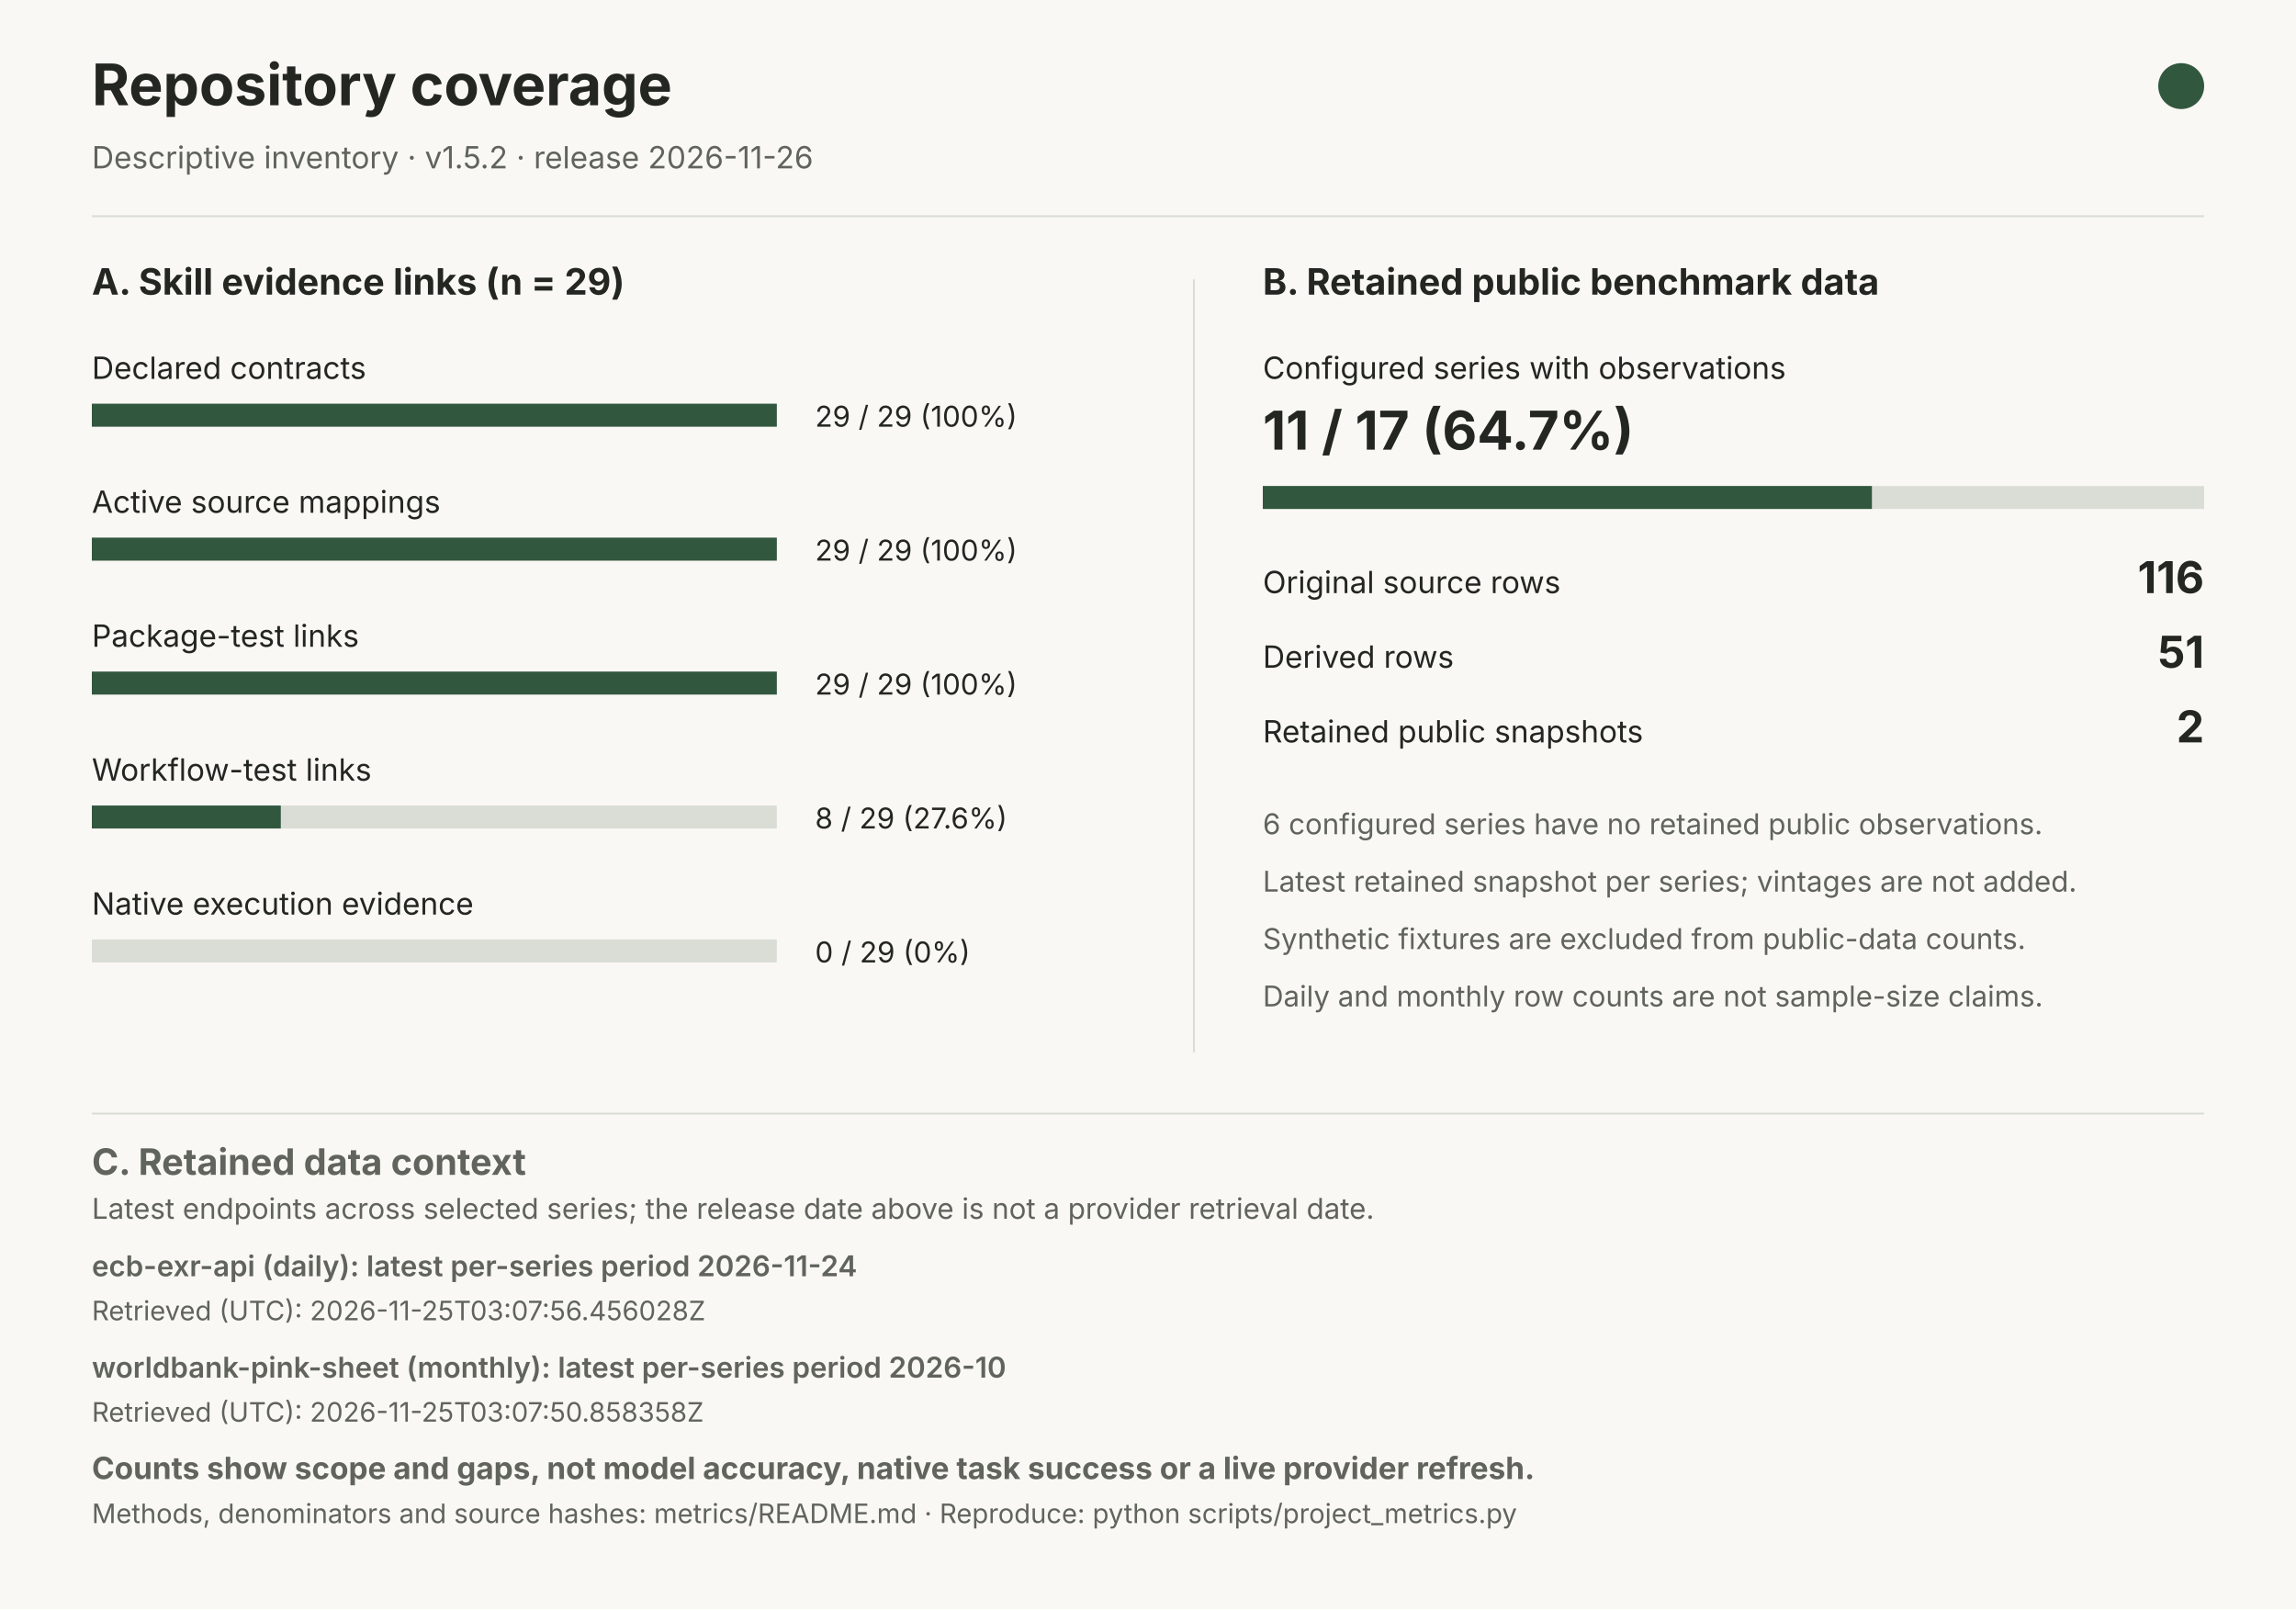
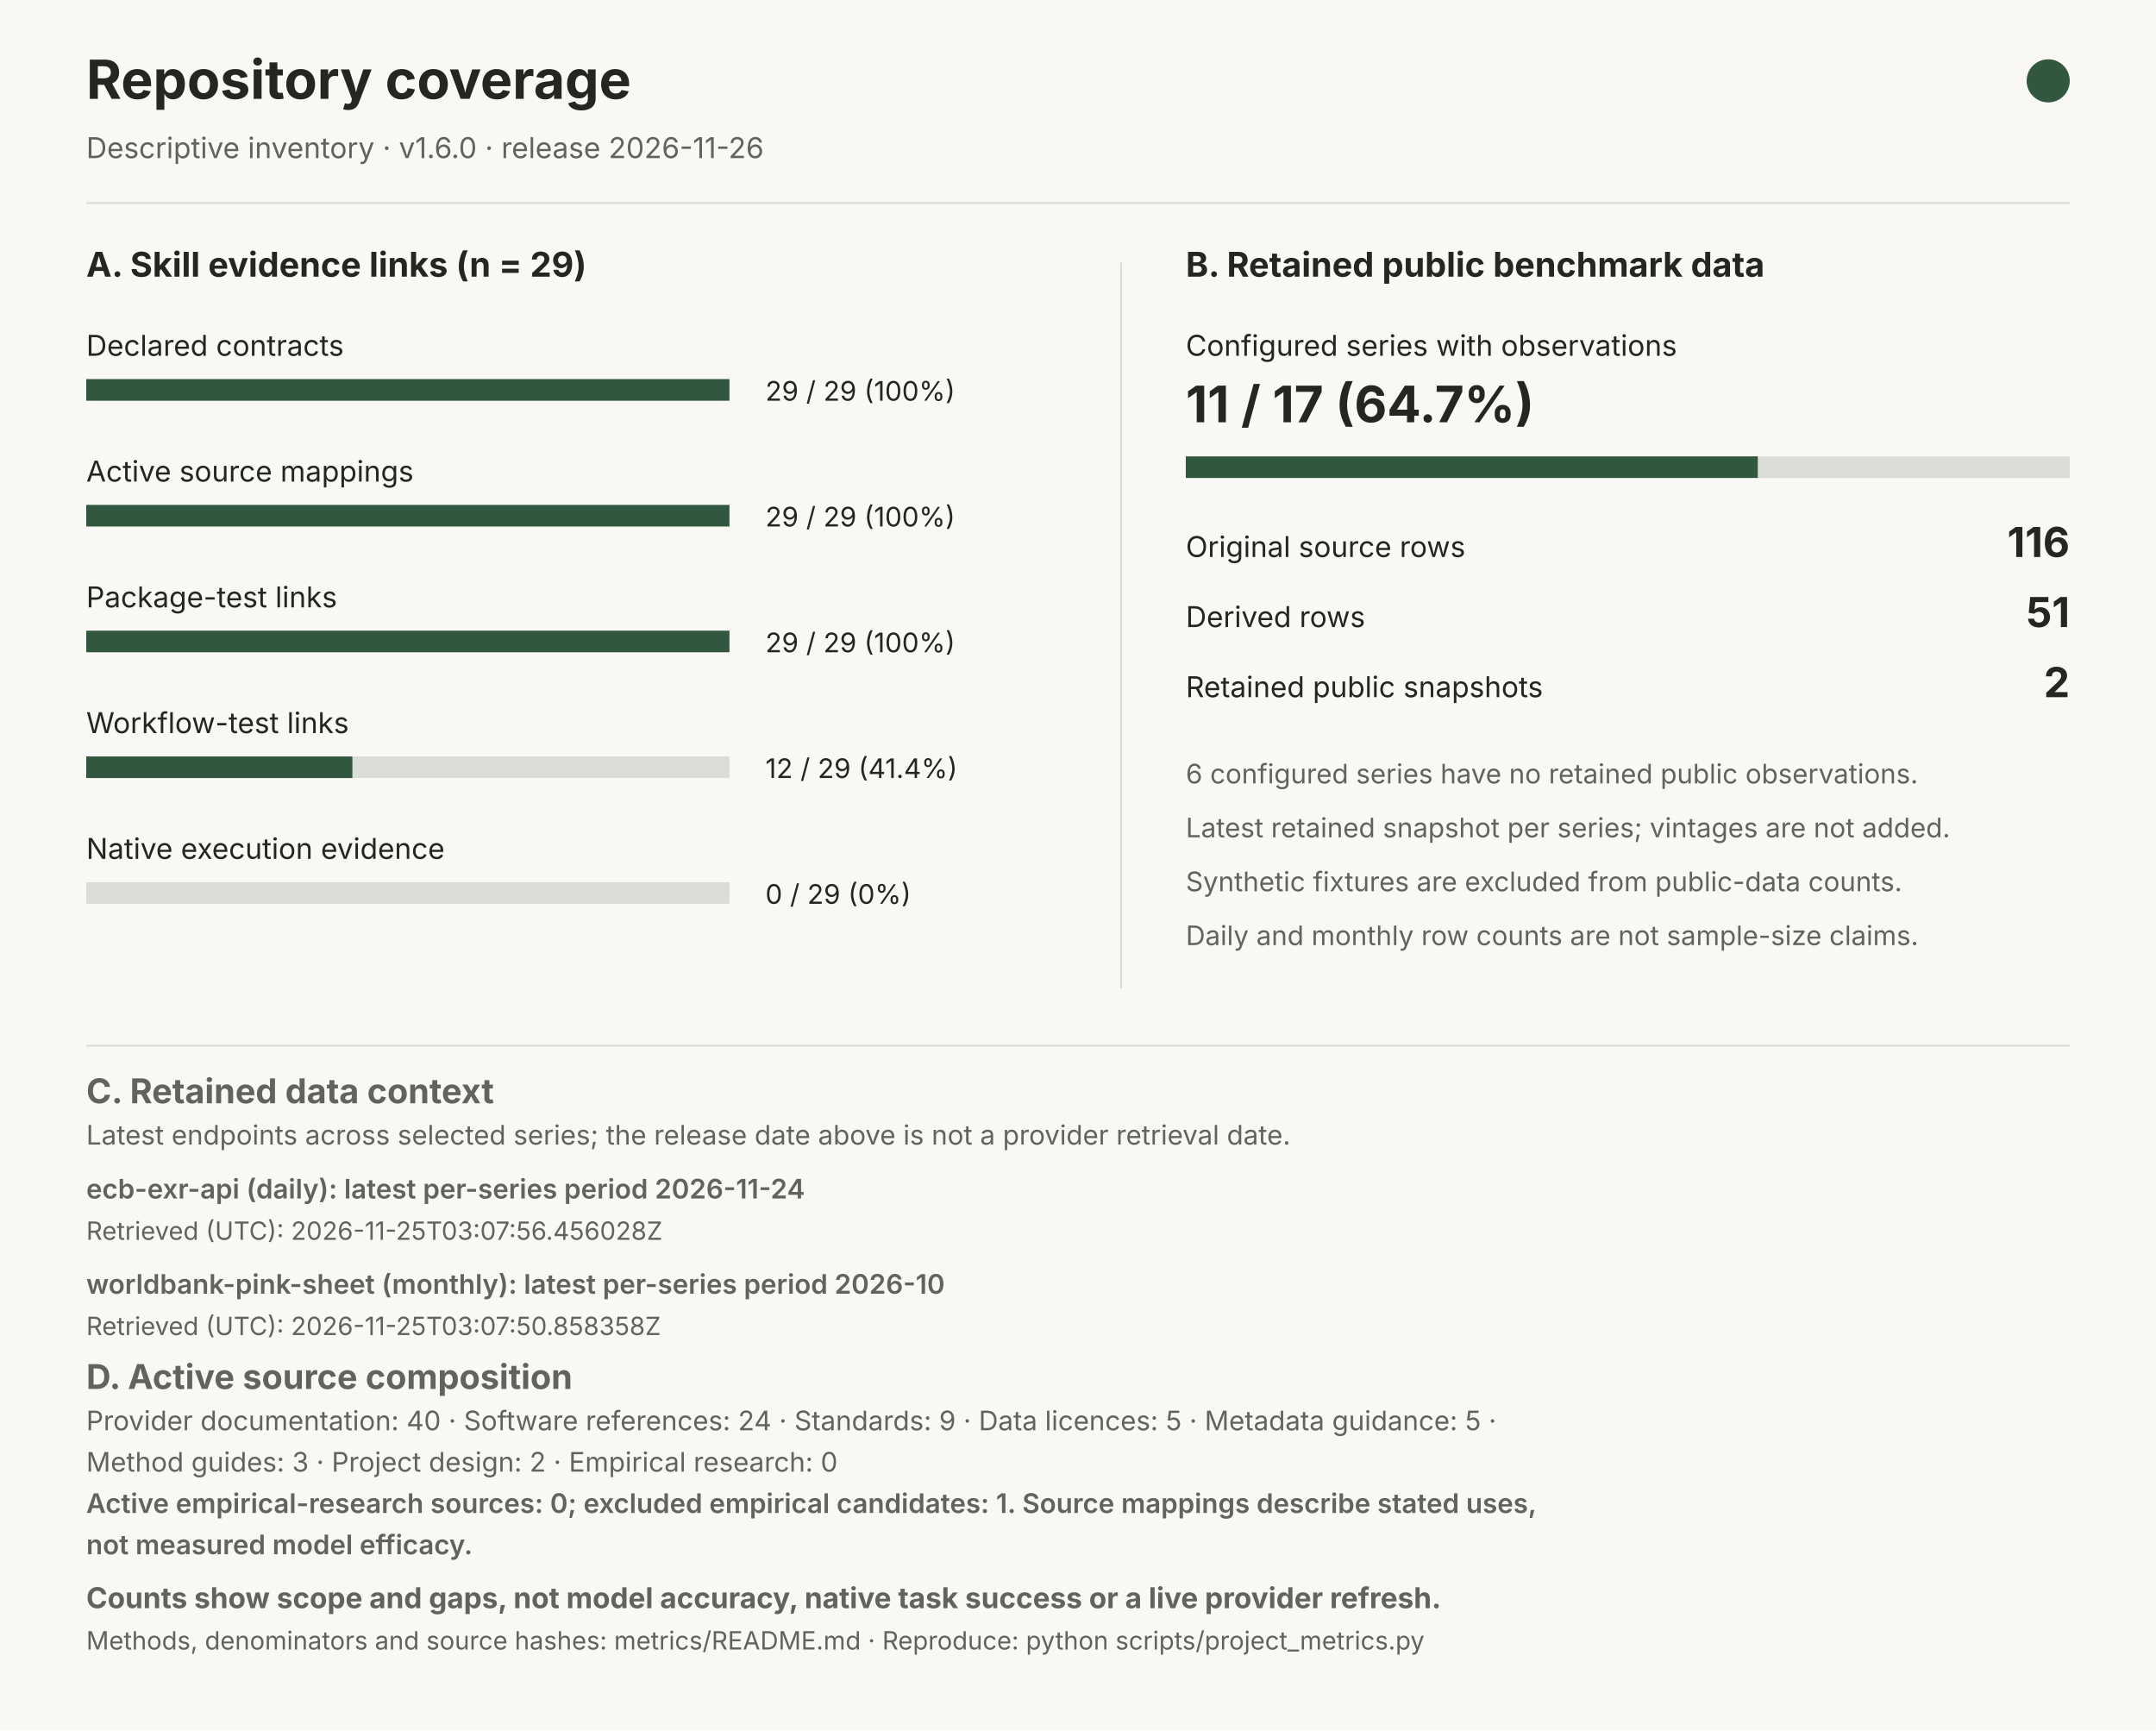
- <svg xmlns="http://www.w3.org/2000/svg" width="1200" height="841" viewBox="0 0 1200 841" role="img" aria-labelledby="title desc">
-   <rect width="1200" height="841" fill="#FAF8F4" />
+ <svg xmlns="http://www.w3.org/2000/svg" width="1200" height="963" viewBox="0 0 1200 963" role="img" aria-labelledby="title desc">
+   <rect width="1200" height="963" fill="#FAF8F4" />
  <g font-family="system-ui, -apple-system, Segoe UI, sans-serif" fill="#242622">
    <text x="48" y="55" font-size="30" font-weight="650">Repository coverage</text>
    <circle cx="1140" cy="45" r="12" fill="#31573f" />
-     <text x="48" y="88" font-size="16" fill="#60645C">Descriptive inventory · v1.5.2 · release 2026-11-26</text>
+     <text x="48" y="88" font-size="16" fill="#60645C">Descriptive inventory · v1.6.0 · release 2026-11-26</text>
    <path d="M48 113H1152 M624 146V550 M48 582H1152" stroke="#DADDD5" fill="none" />
    <text x="48" y="154" font-size="19" font-weight="650">A. Skill evidence links (n = 29)</text>
    <text x="660" y="154" font-size="19" font-weight="650">B. Retained public benchmark data</text>
    <text x="48" y="198" font-size="16">Declared contracts</text>
    <rect x="48" y="211" width="358" height="12" fill="#DADDD5" />
    <rect x="48" y="211" width="358.00" height="12" fill="#31573f" />
    <text x="426" y="223" font-size="15" font-variant-numeric="tabular-nums">29 / 29 (100%)</text>
    <text x="48" y="268" font-size="16">Active source mappings</text>
    <rect x="48" y="281" width="358" height="12" fill="#DADDD5" />
    <rect x="48" y="281" width="358.00" height="12" fill="#31573f" />
    <text x="426" y="293" font-size="15" font-variant-numeric="tabular-nums">29 / 29 (100%)</text>
    <text x="48" y="338" font-size="16">Package-test links</text>
    <rect x="48" y="351" width="358" height="12" fill="#DADDD5" />
    <rect x="48" y="351" width="358.00" height="12" fill="#31573f" />
    <text x="426" y="363" font-size="15" font-variant-numeric="tabular-nums">29 / 29 (100%)</text>
    <text x="48" y="408" font-size="16">Workflow-test links</text>
    <rect x="48" y="421" width="358" height="12" fill="#DADDD5" />
-     <rect x="48" y="421" width="98.76" height="12" fill="#31573f" />
-     <text x="426" y="433" font-size="15" font-variant-numeric="tabular-nums">8 / 29 (27.6%)</text>
+     <rect x="48" y="421" width="148.14" height="12" fill="#31573f" />
+     <text x="426" y="433" font-size="15" font-variant-numeric="tabular-nums">12 / 29 (41.4%)</text>
    <text x="48" y="478" font-size="16">Native execution evidence</text>
    <rect x="48" y="491" width="358" height="12" fill="#DADDD5" />
    <rect x="48" y="491" width="0.00" height="12" fill="#31573f" />
    <text x="426" y="503" font-size="15" font-variant-numeric="tabular-nums">0 / 29 (0%)</text>
    <text x="660" y="198" font-size="16">Configured series with observations</text>
    <text x="660" y="235" font-size="28" font-weight="650">11 / 17 (64.7%)</text>
    <rect x="660" y="254" width="492" height="12" fill="#DADDD5" />
    <rect x="660" y="254" width="318.35" height="12" fill="#31573f" />
    <text x="660" y="310" font-size="16">Original source rows</text>
    <text x="1152" y="310" text-anchor="end" font-size="23" font-weight="650">116</text>
    <text x="660" y="349" font-size="16">Derived rows</text>
    <text x="1152" y="349" text-anchor="end" font-size="23" font-weight="650">51</text>
    <text x="660" y="388" font-size="16">Retained public snapshots</text>
    <text x="1152" y="388" text-anchor="end" font-size="23" font-weight="650">2</text>
    <text x="660" y="436" font-size="15" fill="#60645C">6 configured series have no retained public observations.</text>
    <text x="660" y="466" font-size="15" fill="#60645C">Latest retained snapshot per series; vintages are not added.</text>
    <text x="660" y="496" font-size="15" fill="#60645C">Synthetic fixtures are excluded from public-data counts.</text>
    <text x="660" y="526" font-size="15" fill="#60645C">Daily and monthly row counts are not sample-size claims.</text>
    <text x="48" y="614" font-size="19" font-weight="650" fill="#60645C">C. Retained data context</text>
    <text x="48" y="637" font-size="15" font-weight="400" fill="#60645C">Latest endpoints across selected series; the release date above is not a provider retrieval date.</text>
    <text x="48" y="667" font-size="15" font-weight="600" fill="#60645C">ecb-exr-api (daily): latest per-series period 2026-11-24</text>
    <text x="48" y="690" font-size="14" font-weight="400" fill="#60645C">Retrieved (UTC): 2026-11-25T03:07:56.456028Z</text>
    <text x="48" y="720" font-size="15" font-weight="600" fill="#60645C">worldbank-pink-sheet (monthly): latest per-series period 2026-10</text>
    <text x="48" y="743" font-size="14" font-weight="400" fill="#60645C">Retrieved (UTC): 2026-11-25T03:07:50.858358Z</text>
-     <text x="48" y="773" font-size="16" font-weight="650" fill="#60645C">Counts show scope and gaps, not model accuracy, native task success or a live provider refresh.</text>
-     <text x="48" y="796" font-size="14" font-weight="400" fill="#60645C">Methods, denominators and source hashes: metrics/README.md · Reproduce: python scripts/project_metrics.py</text>
+     <text x="48" y="773" font-size="19" font-weight="650" fill="#60645C">D. Active source composition</text>
+     <text x="48" y="796" font-size="15" font-weight="400" fill="#60645C">Provider documentation: 40 · Software references: 24 · Standards: 9 · Data licences: 5 · Metadata guidance: 5 ·</text>
+     <text x="48" y="819" font-size="15" font-weight="400" fill="#60645C">Method guides: 3 · Project design: 2 · Empirical research: 0</text>
+     <text x="48" y="842" font-size="15" font-weight="600" fill="#60645C">Active empirical-research sources: 0; excluded empirical candidates: 1. Source mappings describe stated uses,</text>
+     <text x="48" y="865" font-size="15" font-weight="600" fill="#60645C">not measured model efficacy.</text>
+     <text x="48" y="895" font-size="16" font-weight="650" fill="#60645C">Counts show scope and gaps, not model accuracy, native task success or a live provider refresh.</text>
+     <text x="48" y="918" font-size="14" font-weight="400" fill="#60645C">Methods, denominators and source hashes: metrics/README.md · Reproduce: python scripts/project_metrics.py</text>
  </g>
</svg>
